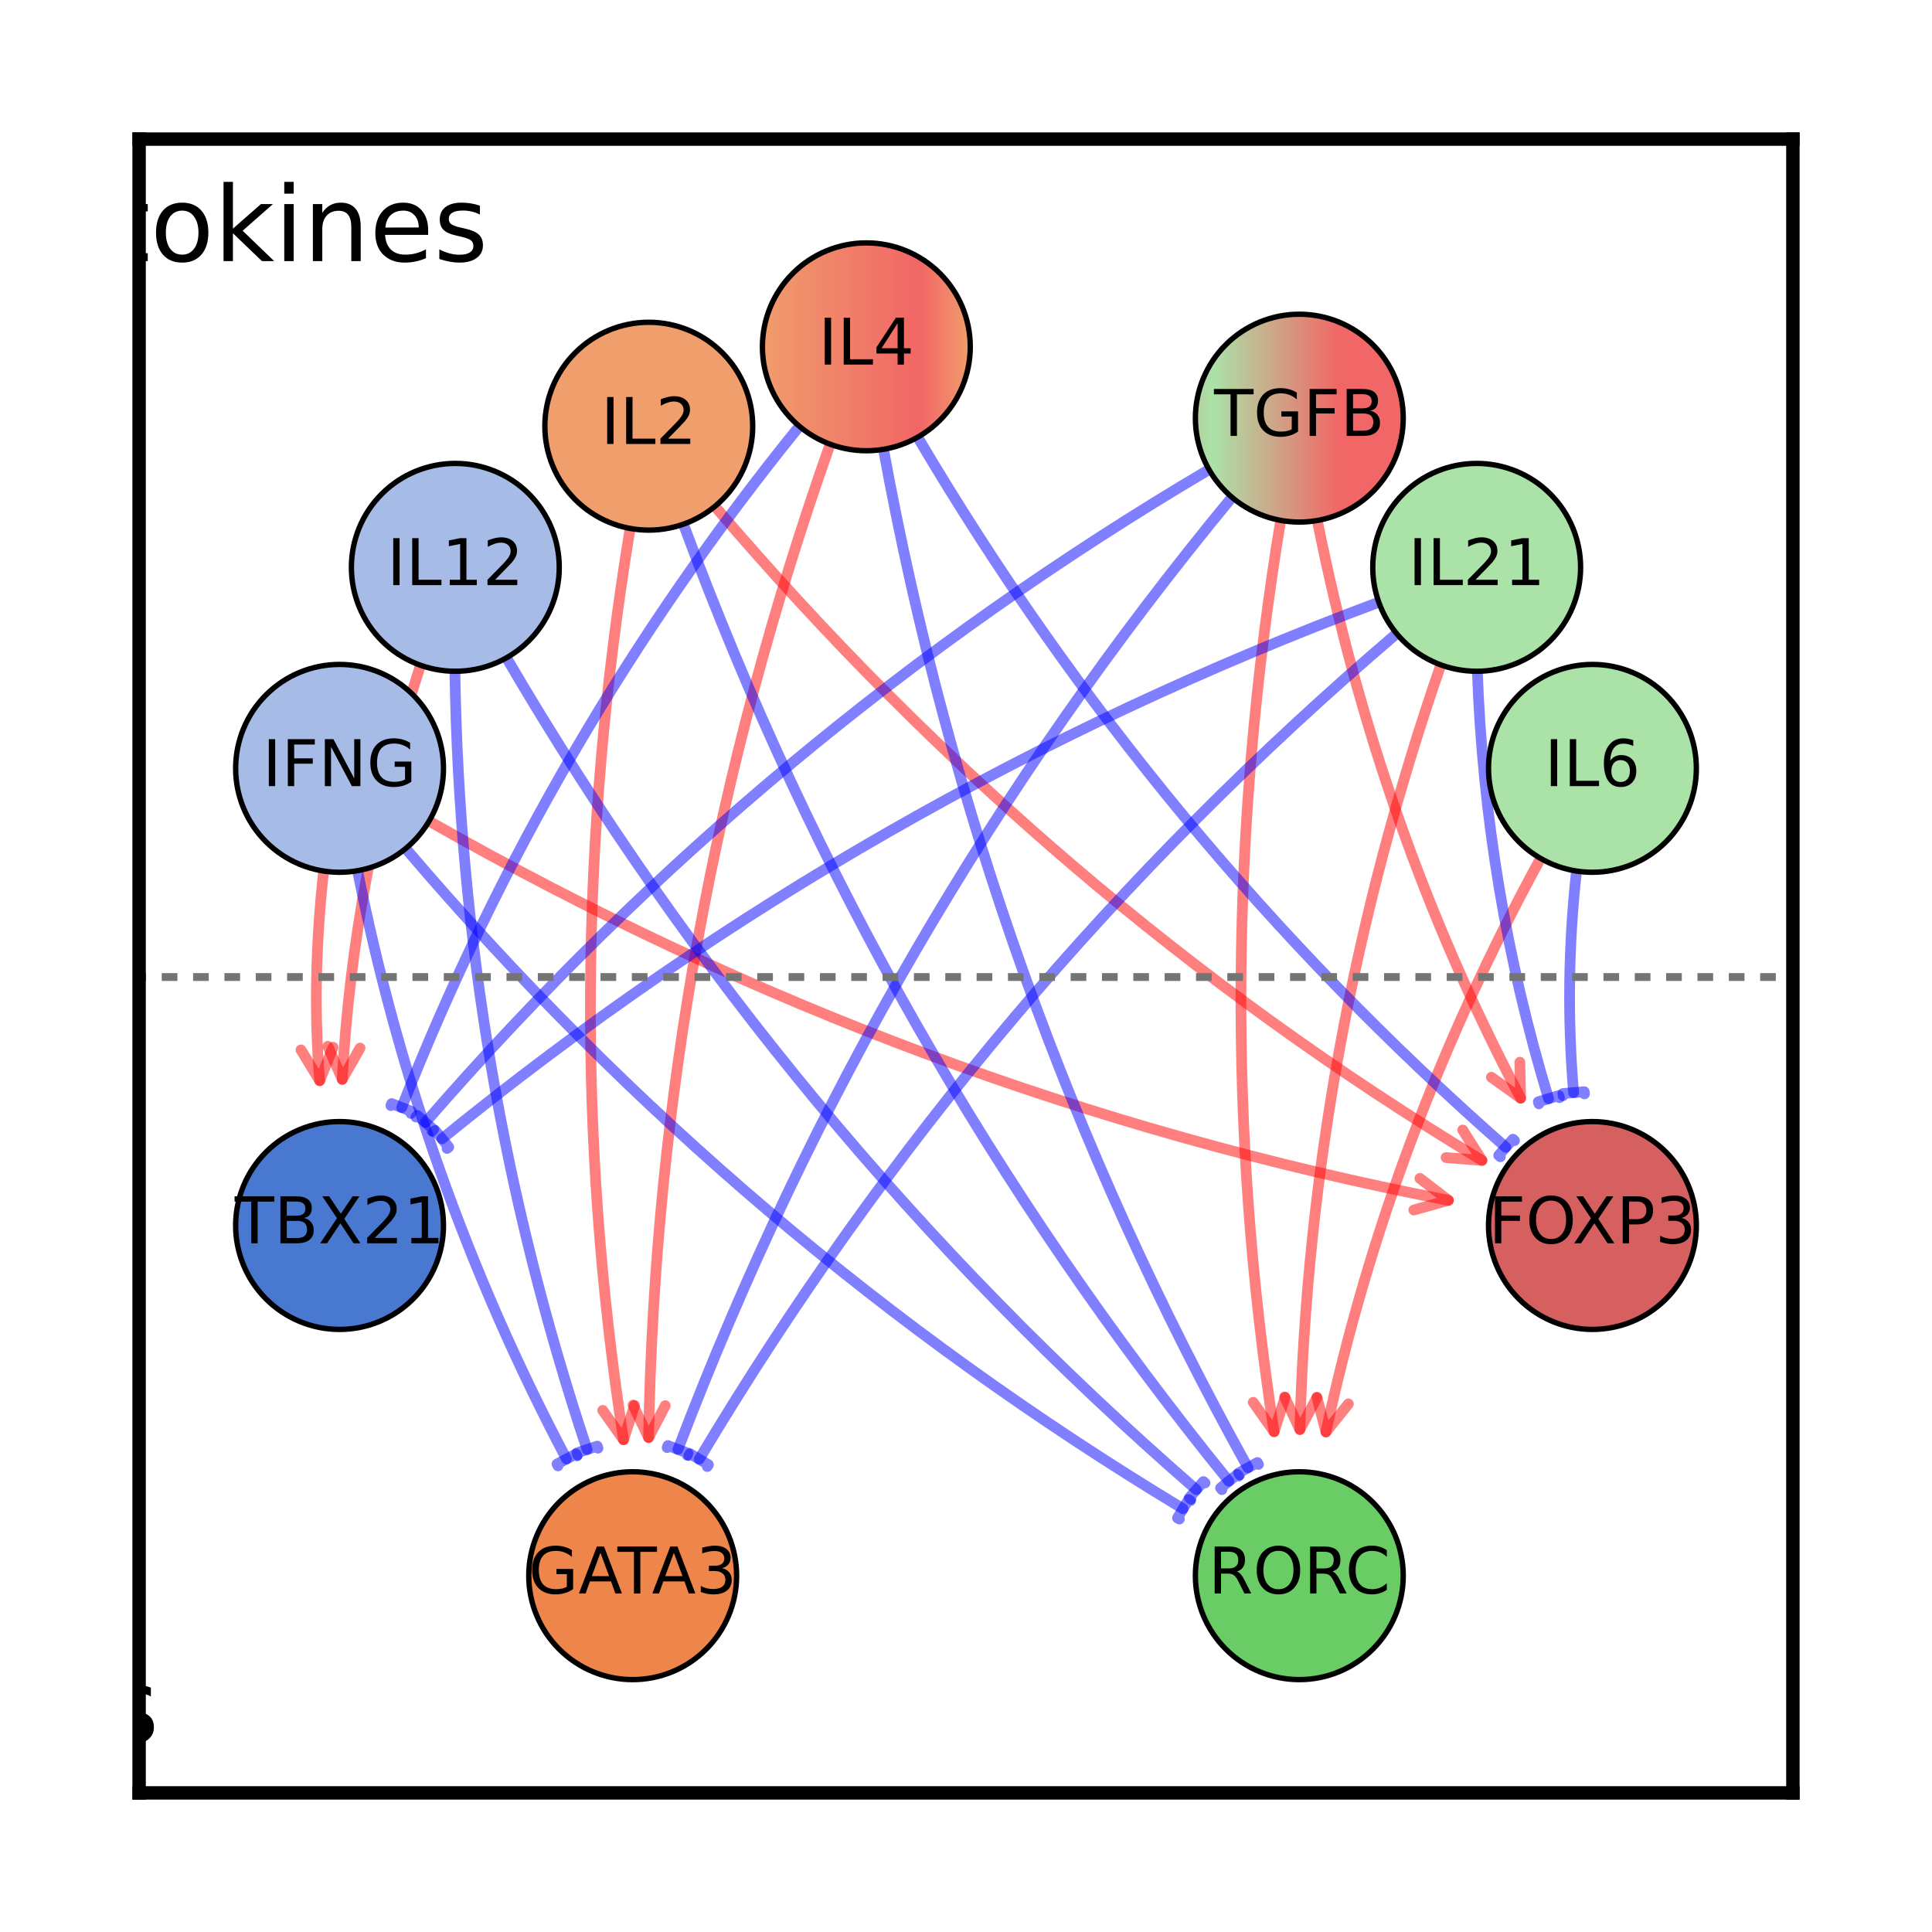
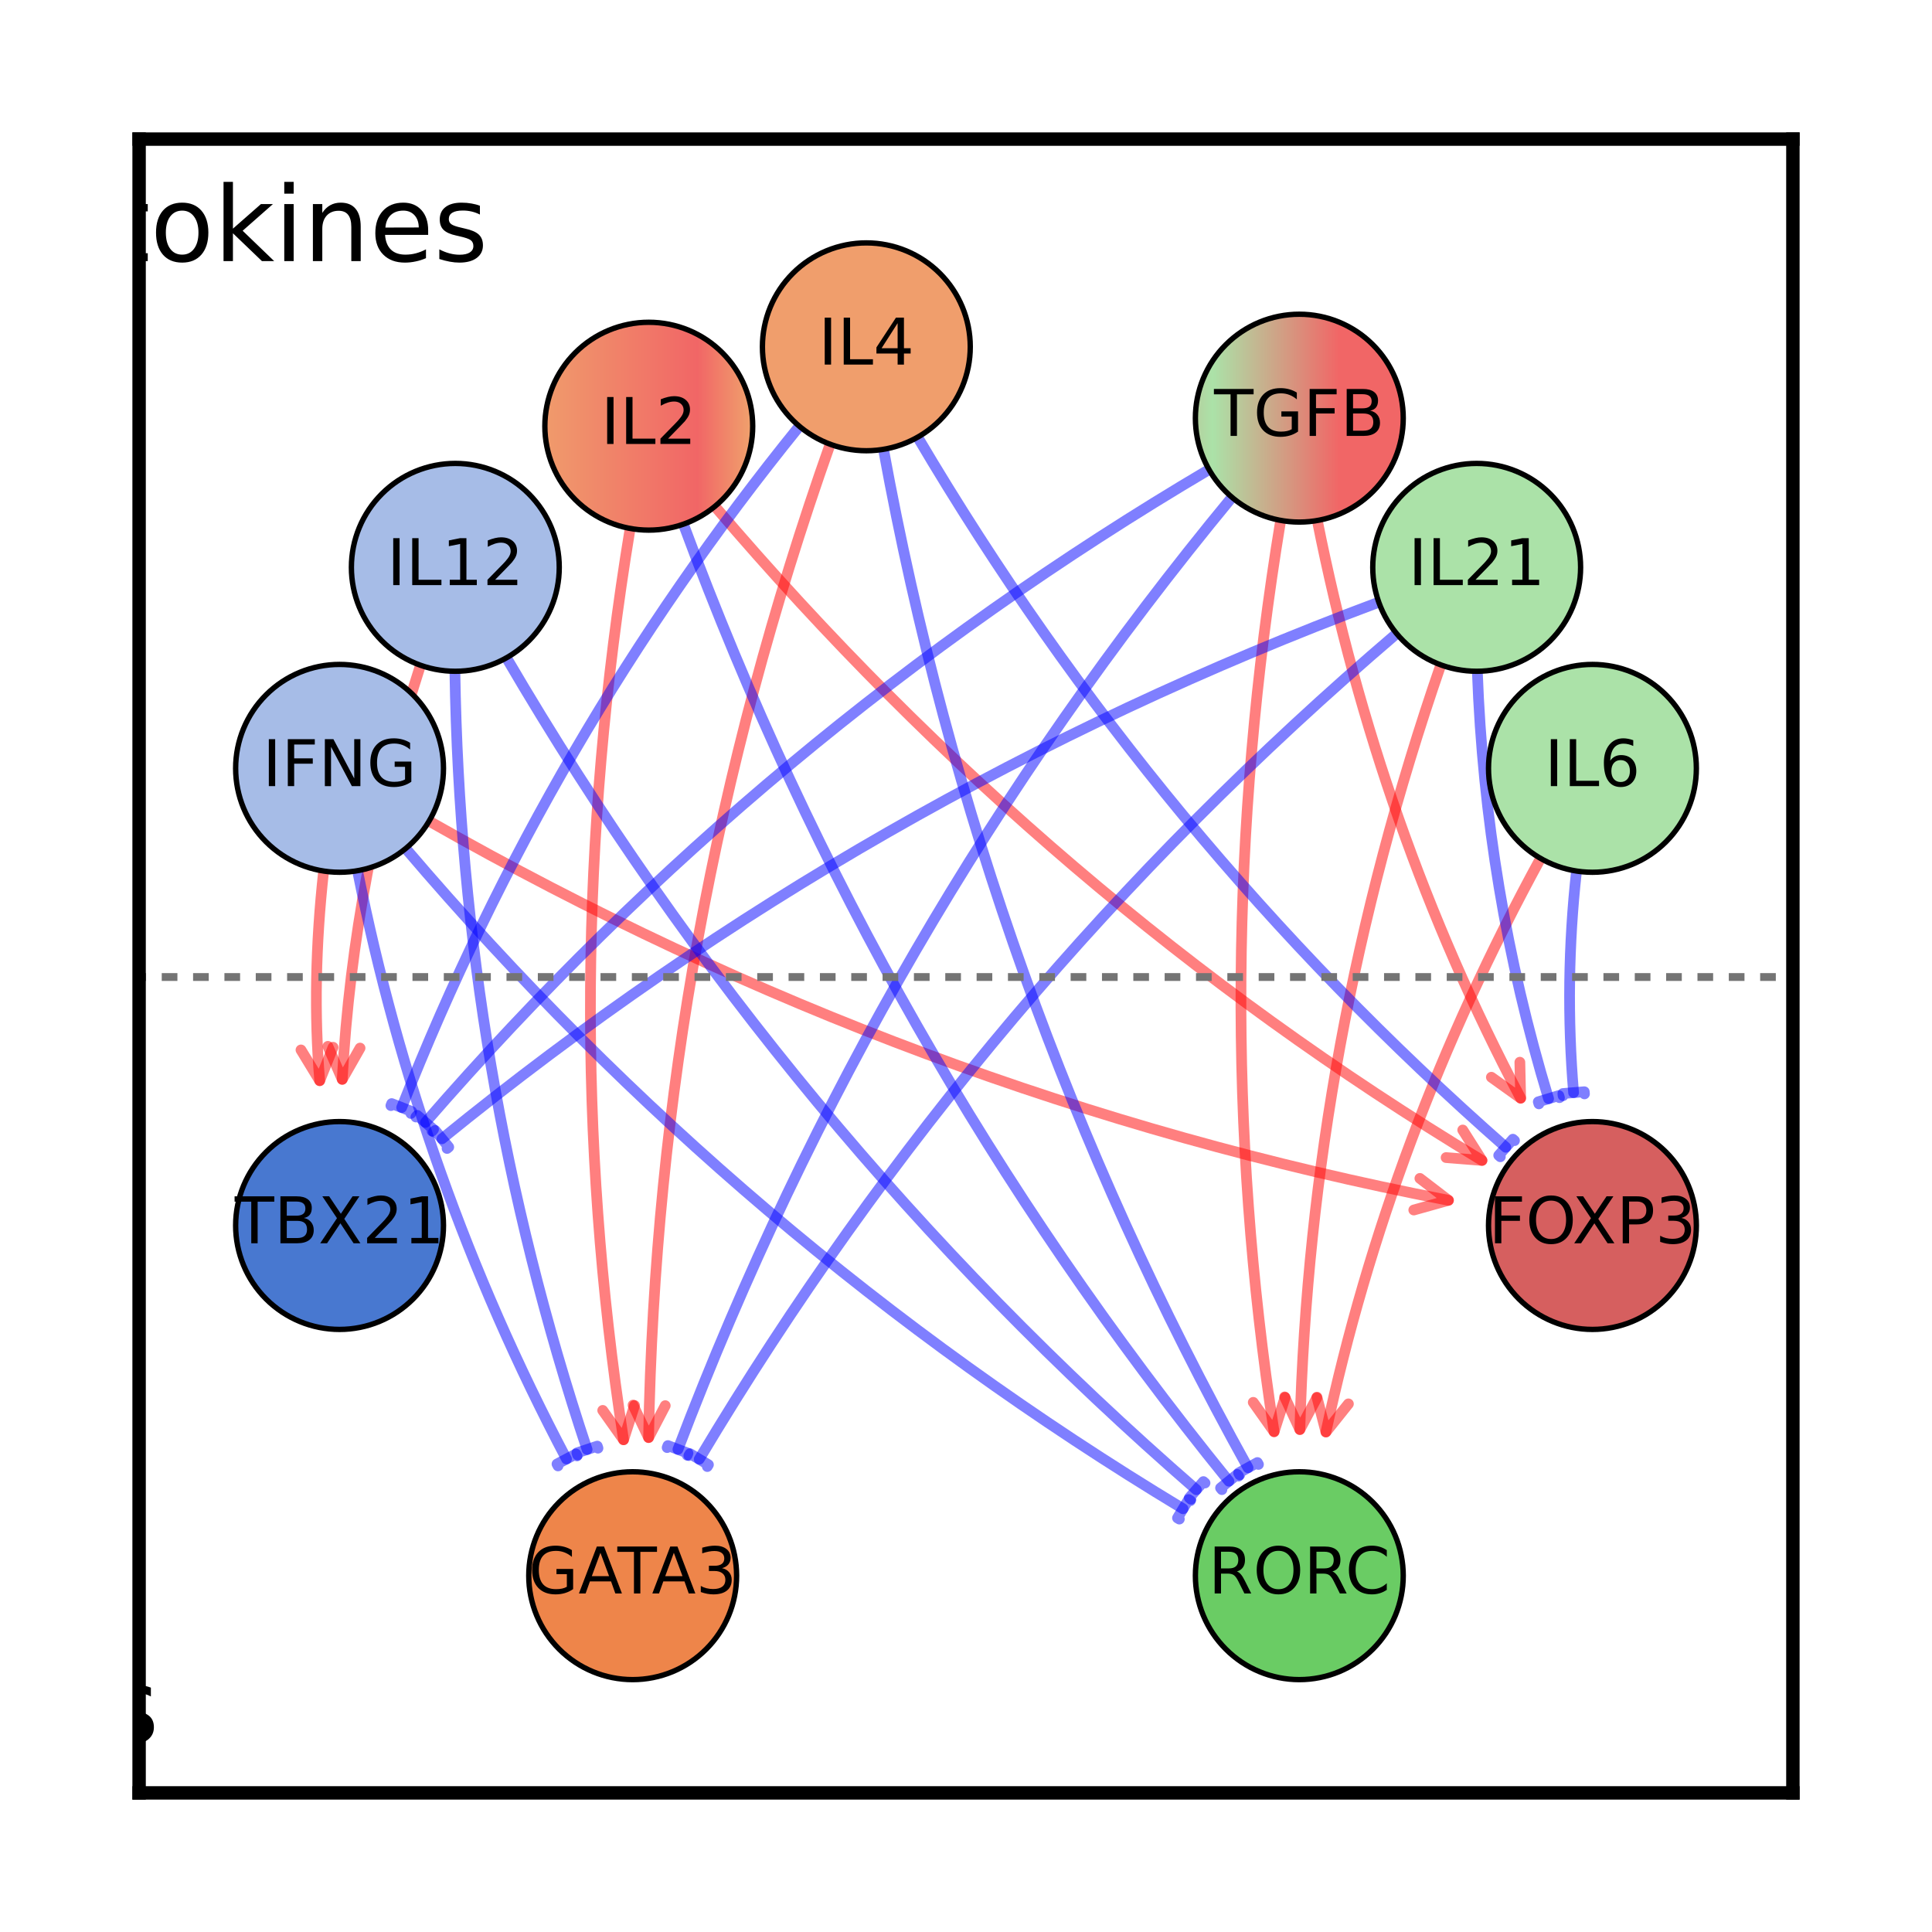
<svg xmlns="http://www.w3.org/2000/svg" xmlns:xlink="http://www.w3.org/1999/xlink" width="360pt" height="360pt" viewBox="0 0 360 360" version="1.1" id="svg127">
  <defs id="defs1">
    <linearGradient id="linearGradient3">
      <stop style="stop-color:#f09e6c;stop-opacity:1;" offset="0" id="stop3" />
      <stop style="stop-color:#f16666;stop-opacity:1;" offset="0.761" id="stop5" />
    </linearGradient>
    <linearGradient id="linearGradient1">
      <stop style="stop-color:#abe2a8;stop-opacity:1;" offset="0" id="stop1" />
      <stop style="stop-color:#f16666;stop-opacity:1;" offset="0.593" id="stop2" />
    </linearGradient>
    <style type="text/css" id="style1">*{stroke-linejoin: round; stroke-linecap: butt}</style>
    <linearGradient xlink:href="#linearGradient1" id="linearGradient2" x1="222.244" y1="77.916" x2="261.974" y2="77.916" gradientUnits="userSpaceOnUse" spreadMethod="reflect" />
-     <linearGradient xlink:href="#linearGradient3" id="linearGradient4" x1="138.565" y1="63.124" x2="178.295" y2="63.124" gradientUnits="userSpaceOnUse" spreadMethod="repeat" />
+     <linearGradient xlink:href="#linearGradient3" id="linearGradient7" x1="98.026" y1="77.916" x2="137.756" y2="77.916" gradientUnits="userSpaceOnUse" spreadMethod="repeat" />
  </defs>
  <g id="figure_1">
    <g id="patch_1">
      <path d="M 0 360  L 360 360  L 360 0  L 0 0  z " style="fill: #ffffff" id="path1" />
    </g>
    <g id="axes_1">
      <g id="patch_2">
        <path d="M 25.92 334.08  L 334.08 334.08  L 334.08 25.92  L 25.92 25.92  z " style="fill: #ffffff" id="path2" />
      </g>
      <g id="patch_3">
        <path d="M 287.06 159.952  Q 258.883 211.599 247.068 266.831  " clip-path="url(#p244123db42)" style="fill: none; stroke: #ff0000; stroke-opacity: 0.5; stroke-width: 2; stroke-linecap: round" id="path3" />
        <path d="M 251.257 261.591  L 247.068 266.831  L 245.39 260.336  " clip-path="url(#p244123db42)" style="fill: none; stroke: #ff0000; stroke-opacity: 0.5; stroke-width: 2; stroke-linecap: round" id="path4" />
      </g>
      <g id="patch_4">
        <path d="M 268.476 123.892  Q 244.144 194.286 242.211 266.375  " clip-path="url(#p244123db42)" style="fill: none; stroke: #ff0000; stroke-opacity: 0.5; stroke-width: 2; stroke-linecap: round" id="path5" />
        <path d="M 245.37 260.457  L 242.211 266.375  L 239.373 260.296  " clip-path="url(#p244123db42)" style="fill: none; stroke: #ff0000; stroke-opacity: 0.5; stroke-width: 2; stroke-linecap: round" id="path6" />
      </g>
      <g id="patch_5">
        <path d="M 238.635 96.969  Q 224.472 182.979 237.406 266.779  " clip-path="url(#p244123db42)" style="fill: none; stroke: #ff0000; stroke-opacity: 0.5; stroke-width: 2; stroke-linecap: round" id="path7" />
        <path d="M 239.456 260.392  L 237.406 266.779  L 233.526 261.307  " clip-path="url(#p244123db42)" style="fill: none; stroke: #ff0000; stroke-opacity: 0.5; stroke-width: 2; stroke-linecap: round" id="path8" />
      </g>
      <g id="patch_6">
        <path d="M 245.46 96.991  Q 256.981 154.685 283.352 204.632  " clip-path="url(#p244123db42)" style="fill: none; stroke: #ff0000; stroke-opacity: 0.5; stroke-width: 2; stroke-linecap: round" id="path9" />
        <path d="M 283.204 197.926  L 283.352 204.632  L 277.898 200.727  " clip-path="url(#p244123db42)" style="fill: none; stroke: #ff0000; stroke-opacity: 0.5; stroke-width: 2; stroke-linecap: round" id="path10" />
      </g>
      <g id="patch_7" transform="translate(3,1.5)">
        <path d="M 151.685,81.274 Q 119.499,172.257 117.855,266.369" clip-path="url(#p244123db42)" style="fill:none;stroke:#ff0000;stroke-width:2;stroke-linecap:round;stroke-opacity:0.5" id="path11" />
        <path d="m 120.959,260.423 -3.104,5.947 -2.895,-6.051" clip-path="url(#p244123db42)" style="fill:none;stroke:#ff0000;stroke-width:2;stroke-linecap:round;stroke-opacity:0.5" id="path12" />
      </g>
      <g id="patch_8" transform="translate(3,1.5)">
        <path d="m 114.417,96.969 q -14.163,86.01 -1.229,169.81" clip-path="url(#p244123db42)" style="fill:none;stroke:#ff0000;stroke-width:2;stroke-linecap:round;stroke-opacity:0.5" id="path13" />
        <path d="m 115.238,260.392 -2.05,6.387 -3.88,-5.472" clip-path="url(#p244123db42)" style="fill:none;stroke:#ff0000;stroke-width:2;stroke-linecap:round;stroke-opacity:0.5" id="path14" />
      </g>
      <g id="patch_9" transform="translate(3,1.5)">
        <path d="M 130.213,92.854 Q 192.689,166.195 273.147,214.728" clip-path="url(#p244123db42)" style="fill:none;stroke:#ff0000;stroke-width:2;stroke-linecap:round;stroke-opacity:0.5" id="path15" />
        <path d="m 269.559,209.06 3.588,5.668 -6.687,-0.53" clip-path="url(#p244123db42)" style="fill:none;stroke:#ff0000;stroke-width:2;stroke-linecap:round;stroke-opacity:0.5" id="path16" />
      </g>
      <g id="patch_10">
        <path d="M 78.351 123.962  Q 65.845 162.752 63.771 201.122  " clip-path="url(#p244123db42)" style="fill: none; stroke: #ff0000; stroke-opacity: 0.5; stroke-width: 2; stroke-linecap: round" id="path17" />
        <path d="M 67.091 195.293  L 63.771 201.122  L 61.099 194.969  " clip-path="url(#p244123db42)" style="fill: none; stroke: #ff0000; stroke-opacity: 0.5; stroke-width: 2; stroke-linecap: round" id="path18" />
      </g>
      <g id="patch_11">
        <path d="M 60.305 162.306  Q 58.031 182.952 59.574 201.37  " clip-path="url(#p244123db42)" style="fill: none; stroke: #ff0000; stroke-opacity: 0.5; stroke-width: 2; stroke-linecap: round" id="path19" />
        <path d="M 62.063 195.14  L 59.574 201.37  L 56.084 195.641  " clip-path="url(#p244123db42)" style="fill: none; stroke: #ff0000; stroke-opacity: 0.5; stroke-width: 2; stroke-linecap: round" id="path20" />
      </g>
      <g id="patch_12">
        <path d="M 79.953 153  Q 170.234 204.408 269.898 223.661  " clip-path="url(#p244123db42)" style="fill: none; stroke: #ff0000; stroke-opacity: 0.5; stroke-width: 2; stroke-linecap: round" id="path21" />
        <path d="M 264.576 219.577  L 269.898 223.661  L 263.438 225.468  " clip-path="url(#p244123db42)" style="fill: none; stroke: #ff0000; stroke-opacity: 0.5; stroke-width: 2; stroke-linecap: round" id="path22" />
      </g>
      <g id="patch_13">
        <path d="M 293.76 162.306  Q 291.486 182.952 293.215 203.598  " clip-path="url(#p244123db42)" style="fill: none; stroke: #0000ff; stroke-opacity: 0.5; stroke-width: 2; stroke-linecap: round" id="path23" />
        <path d="M 291.255 204.163  L 291.222 203.765  L 295.208 203.431  L 295.241 203.83  " clip-path="url(#p244123db42)" style="fill: none; stroke: #0000ff; stroke-opacity: 0.5; stroke-width: 2; stroke-linecap: round" id="path24" />
      </g>
      <g id="patch_14">
        <path d="M 256.919 112.214  Q 161.355 147.898 82.353 212.195  " clip-path="url(#p244123db42)" style="fill: none; stroke: #0000ff; stroke-opacity: 0.5; stroke-width: 2; stroke-linecap: round" id="path25" />
        <path d="M 80.78 210.897  L 81.091 210.644  L 83.615 213.746  L 83.305 213.999  " clip-path="url(#p244123db42)" style="fill: none; stroke: #0000ff; stroke-opacity: 0.5; stroke-width: 2; stroke-linecap: round" id="path26" />
      </g>
      <g id="patch_15">
        <path d="M 260.242 118.063  Q 182.573 184.359 130.288 271.901  " clip-path="url(#p244123db42)" style="fill: none; stroke: #0000ff; stroke-opacity: 0.5; stroke-width: 2; stroke-linecap: round" id="path27" />
        <path d="M 128.365 271.218  L 128.57 270.875  L 132.005 272.926  L 131.799 273.269  " clip-path="url(#p244123db42)" style="fill: none; stroke: #0000ff; stroke-opacity: 0.5; stroke-width: 2; stroke-linecap: round" id="path28" />
      </g>
      <g id="patch_16">
        <path d="M 275.28 125.083  Q 276.76 165.811 288.552 204.726  " clip-path="url(#p244123db42)" style="fill: none; stroke: #0000ff; stroke-opacity: 0.5; stroke-width: 2; stroke-linecap: round" id="path29" />
        <path d="M 286.754 205.689  L 286.638 205.306  L 290.466 204.146  L 290.582 204.529  " clip-path="url(#p244123db42)" style="fill: none; stroke: #0000ff; stroke-opacity: 0.5; stroke-width: 2; stroke-linecap: round" id="path30" />
      </g>
      <g id="patch_17">
        <path d="M 225.282 87.499  Q 142.327 136.495 79.269 209.144  " clip-path="url(#p244123db42)" style="fill: none; stroke: #0000ff; stroke-opacity: 0.5; stroke-width: 2; stroke-linecap: round" id="path31" />
        <path d="M 77.496 208.135  L 77.759 207.833  L 80.779 210.455  L 80.517 210.757  " clip-path="url(#p244123db42)" style="fill: none; stroke: #0000ff; stroke-opacity: 0.5; stroke-width: 2; stroke-linecap: round" id="path32" />
      </g>
      <g id="patch_18">
        <path d="M 229.56 92.66  Q 163.275 172.919 126.327 270.073  " clip-path="url(#p244123db42)" style="fill: none; stroke: #0000ff; stroke-opacity: 0.5; stroke-width: 2; stroke-linecap: round" id="path33" />
        <path d="M 124.316 269.736  L 124.458 269.362  L 128.197 270.784  L 128.054 271.158  " clip-path="url(#p244123db42)" style="fill: none; stroke: #0000ff; stroke-opacity: 0.5; stroke-width: 2; stroke-linecap: round" id="path34" />
      </g>
      <g id="patch_19" transform="translate(3,1.5)">
        <path d="M 145.945,77.928 Q 99.077,135.745 71.847,204.871" clip-path="url(#p244123db42)" style="fill:none;stroke:#0000ff;stroke-width:2;stroke-linecap:round;stroke-opacity:0.5" id="path35" />
        <path d="m 69.839,204.511 0.147,-0.372 3.722,1.466 -0.147,0.372" clip-path="url(#p244123db42)" style="fill:none;stroke:#0000ff;stroke-width:2;stroke-linecap:round;stroke-opacity:0.5" id="path36" />
      </g>
      <g id="patch_20" transform="translate(3,1.5)">
        <path d="M 161.626,82.22 Q 180.015,182.761 229.552,271.994" clip-path="url(#p244123db42)" style="fill:none;stroke:#0000ff;stroke-width:2;stroke-linecap:round;stroke-opacity:0.5" id="path37" />
        <path d="m 227.998,273.314 -0.194,-0.35 3.497,-1.941 0.194,0.35" clip-path="url(#p244123db42)" style="fill:none;stroke:#0000ff;stroke-width:2;stroke-linecap:round;stroke-opacity:0.5" id="path38" />
      </g>
      <g id="patch_21" transform="translate(3,1.5)">
        <path d="M 167.995,79.964 Q 212.285,154.913 277.584,212.277" clip-path="url(#p244123db42)" style="fill:none;stroke:#0000ff;stroke-width:2;stroke-linecap:round;stroke-opacity:0.5" id="path39" />
        <path d="m 276.565,214.044 -0.301,-0.264 2.64,-3.005 0.301,0.264" clip-path="url(#p244123db42)" style="fill:none;stroke:#0000ff;stroke-width:2;stroke-linecap:round;stroke-opacity:0.5" id="path40" />
      </g>
      <g id="patch_22" transform="translate(3,1.5)">
        <path d="M 124.345,96.17 Q 160.498,193.782 225.987,274.499" clip-path="url(#p244123db42)" style="fill:none;stroke:#0000ff;stroke-width:2;stroke-linecap:round;stroke-opacity:0.5" id="path41" />
        <path d="m 224.686,276.07 -0.252,-0.311 3.106,-2.52 0.252,0.311" clip-path="url(#p244123db42)" style="fill:none;stroke:#0000ff;stroke-width:2;stroke-linecap:round;stroke-opacity:0.5" id="path42" />
      </g>
      <g id="patch_23">
        <path d="M 84.765 125.081  Q 85.913 199.553 109.4 270.096  " clip-path="url(#p244123db42)" style="fill: none; stroke: #0000ff; stroke-opacity: 0.5; stroke-width: 2; stroke-linecap: round" id="path43" />
        <path d="M 107.629 271.107  L 107.502 270.728  L 111.297 269.464  L 111.424 269.844  " clip-path="url(#p244123db42)" style="fill: none; stroke: #0000ff; stroke-opacity: 0.5; stroke-width: 2; stroke-linecap: round" id="path44" />
      </g>
      <g id="patch_24">
        <path d="M 94.371 122.572  Q 145.956 210.7 222.924 277.583  " clip-path="url(#p244123db42)" style="fill: none; stroke: #0000ff; stroke-opacity: 0.5; stroke-width: 2; stroke-linecap: round" id="path45" />
        <path d="M 221.914 279.355  L 221.612 279.092  L 224.236 276.073  L 224.537 276.336  " clip-path="url(#p244123db42)" style="fill: none; stroke: #0000ff; stroke-opacity: 0.5; stroke-width: 2; stroke-linecap: round" id="path46" />
      </g>
      <g id="patch_25">
        <path d="M 66.623 162.245  Q 78.144 219.94 105.56 271.864  " clip-path="url(#p244123db42)" style="fill: none; stroke: #0000ff; stroke-opacity: 0.5; stroke-width: 2; stroke-linecap: round" id="path47" />
        <path d="M 103.978 273.151  L 103.791 272.798  L 107.328 270.93  L 107.515 271.284  " clip-path="url(#p244123db42)" style="fill: none; stroke: #0000ff; stroke-opacity: 0.5; stroke-width: 2; stroke-linecap: round" id="path48" />
      </g>
      <g id="patch_26">
        <path d="M 75.595 158.108  Q 138.071 231.449 220.444 281.137  " clip-path="url(#p244123db42)" style="fill: none; stroke: #0000ff; stroke-opacity: 0.5; stroke-width: 2; stroke-linecap: round" id="path49" />
        <path d="M 219.753 283.056  L 219.411 282.85  L 221.477 279.425  L 221.819 279.631  " clip-path="url(#p244123db42)" style="fill: none; stroke: #0000ff; stroke-opacity: 0.5; stroke-width: 2; stroke-linecap: round" id="path50" />
      </g>
      <g id="matplotlib.axis_1">
        <g id="xtick_1" />
        <g id="xtick_2" />
        <g id="xtick_3" />
      </g>
      <g id="matplotlib.axis_2">
        <g id="ytick_1" />
        <g id="ytick_2" />
        <g id="ytick_3" />
        <g id="ytick_4" />
        <g id="ytick_5" />
      </g>
      <g id="PathCollection_1">
        <defs id="defs50">
          <path id="C0_0_cbdcdabd6c" d="M 0 19.365  C 5.136 19.365 10.062 17.325 13.693 13.693  C 17.325 10.062 19.365 5.136 19.365 -0  C 19.365 -5.136 17.325 -10.062 13.693 -13.693  C 10.062 -17.325 5.136 -19.365 0 -19.365  C -5.136 -19.365 -10.062 -17.325 -13.693 -13.693  C -17.325 -10.062 -19.365 -5.136 -19.365 0  C -19.365 5.136 -17.325 10.062 -13.693 13.693  C -10.062 17.325 -5.136 19.365 0 19.365  z " />
        </defs>
        <g clip-path="url(#p244123db42)" id="g51">
          <use xlink:href="#C0_0_cbdcdabd6c" x="63.273" y="228.354" style="fill:#4878d0;stroke:#000000;fill-opacity:1" id="use51" />
        </g>
        <g clip-path="url(#p244123db42)" id="g53">
          <use xlink:href="#C0_0_cbdcdabd6c" x="117.891" y="293.608" style="fill:#ee854a;stroke:#000000;fill-opacity:1" id="use53" />
        </g>
        <g clip-path="url(#p244123db42)" id="g54" />
        <g clip-path="url(#p244123db42)" id="g55" />
        <g clip-path="url(#p244123db42)" id="g56">
          <use xlink:href="#C0_0_cbdcdabd6c" x="242.109" y="293.608" style="fill:#6acc64;stroke:#000000;fill-opacity:1" id="use56" />
        </g>
        <g clip-path="url(#p244123db42)" id="g58">
          <use xlink:href="#C0_0_cbdcdabd6c" x="296.727" y="228.354" style="fill:#d65f5f;stroke:#000000;fill-opacity:1" id="use58" />
        </g>
        <g clip-path="url(#p244123db42)" id="g60">
          <use xlink:href="#C0_0_cbdcdabd6c" x="296.727" y="143.17" style="fill:#abe2a8;stroke:#000000;fill-opacity:1" id="use60" />
        </g>
        <g clip-path="url(#p244123db42)" id="g61">
          <use xlink:href="#C0_0_cbdcdabd6c" x="275.157" y="105.716" style="fill:#abe2a8;stroke:#000000;fill-opacity:1" id="use61" />
        </g>
        <g clip-path="url(#p244123db42)" id="g62">
          <use xlink:href="#C0_0_cbdcdabd6c" x="242.109" y="77.916" style="fill:url(#linearGradient2);stroke:#000000;fill-opacity:1" id="use62" />
        </g>
        <g clip-path="url(#p244123db42)" id="g64" transform="translate(3,1.5)">
-           <use xlink:href="#C0_0_cbdcdabd6c" x="158.43" y="63.124" style="fill:url(#linearGradient4);stroke:#000000;fill-opacity:1" id="use64" />
+           <use xlink:href="#C0_0_cbdcdabd6c" x="158.43" y="63.124" style="fill:#f09e6c;stroke:#000000;fill-opacity:1" id="use64" />
        </g>
        <g clip-path="url(#p244123db42)" id="g65" transform="translate(3,1.5)">
-           <use xlink:href="#C0_0_cbdcdabd6c" x="117.891" y="77.916" style="fill:#f09e6c;stroke:#000000;fill-opacity:1" id="use65" />
+           <use xlink:href="#C0_0_cbdcdabd6c" x="117.891" y="77.916" style="fill:url(#linearGradient7);stroke:#000000;fill-opacity:1" id="use65" />
        </g>
        <g clip-path="url(#p244123db42)" id="g66">
          <use xlink:href="#C0_0_cbdcdabd6c" x="84.843" y="105.716" style="fill:#a6bce7;stroke:#000000;fill-opacity:1" id="use66" />
        </g>
        <g clip-path="url(#p244123db42)" id="g67">
          <use xlink:href="#C0_0_cbdcdabd6c" x="63.273" y="143.17" style="fill:#a6bce7;stroke:#000000;fill-opacity:1" id="use67" />
          <text xml:space="preserve" style="font-weight:bold;font-size:19.435px;line-height:1.5;font-family:'DejaVu Sans';-inkscape-font-specification:'DejaVu Sans Bold';text-align:center;letter-spacing:0px;writing-mode:lr-tb;direction:ltr;text-anchor:middle;display:inline;fill:none;fill-rule:evenodd;stroke:#747474;stroke-width:1.46;stroke-linecap:square;stroke-linejoin:round;stroke-dasharray:none;stroke-dashoffset:0.185;stroke-opacity:1;paint-order:stroke fill markers" x="50.252" y="324.784" id="text220-3">
            <tspan id="tspan220-6" style="font-style:normal;font-variant:normal;font-weight:normal;font-stretch:normal;font-family:'DejaVu Sans';-inkscape-font-specification:'DejaVu Sans';fill:#000000;fill-opacity:1;stroke:none;stroke-width:1.46;stroke-dasharray:none" x="50.252" y="324.784">TFs</tspan>
          </text>
          <text xml:space="preserve" style="font-weight:bold;font-size:19.435px;line-height:1.5;font-family:'DejaVu Sans';-inkscape-font-specification:'DejaVu Sans Bold';text-align:center;letter-spacing:0px;writing-mode:lr-tb;direction:ltr;text-anchor:middle;display:inline;fill:none;fill-rule:evenodd;stroke:#747474;stroke-width:1.46;stroke-linecap:square;stroke-linejoin:round;stroke-dasharray:none;stroke-dashoffset:0.185;stroke-opacity:1;paint-order:stroke fill markers" x="80.333" y="48.655" id="text220">
            <tspan id="tspan220" style="font-style:normal;font-variant:normal;font-weight:normal;font-stretch:normal;font-family:'DejaVu Sans';-inkscape-font-specification:'DejaVu Sans';fill:#000000;fill-opacity:1;stroke:none;stroke-width:1.46;stroke-dasharray:none" x="80.333" y="48.655">Cytokines</tspan>
          </text>
          <path style="display:inline;fill:none;fill-rule:evenodd;stroke:#747474;stroke-width:1.46;stroke-linecap:square;stroke-linejoin:round;stroke-dasharray:1.46, 4.38;stroke-dashoffset:1.022;stroke-opacity:1;paint-order:stroke fill markers" d="M 26.05,182.057 H 332.58" id="path220" />
        </g>
      </g>
      <g id="patch_27">
        <path d="M 25.92 334.08  L 25.92 25.92  " style="fill: none; stroke: #000000; stroke-width: 2.5; stroke-linejoin: miter; stroke-linecap: square" id="path67" />
      </g>
      <g id="patch_28">
        <path d="M 334.08 334.08  L 334.08 25.92  " style="fill: none; stroke: #000000; stroke-width: 2.5; stroke-linejoin: miter; stroke-linecap: square" id="path68" />
      </g>
      <g id="patch_29">
        <path d="M 25.92 334.08  L 334.08 334.08  " style="fill: none; stroke: #000000; stroke-width: 2.5; stroke-linejoin: miter; stroke-linecap: square" id="path69" />
      </g>
      <g id="patch_30">
        <path d="M 25.92 25.92  L 334.08 25.92  " style="fill: none; stroke: #000000; stroke-width: 2.5; stroke-linejoin: miter; stroke-linecap: square" id="path70" />
      </g>
      <g id="text_2">
        <g clip-path="url(#p244123db42)" id="g76">
          <g transform="translate(43.74648 231.665) scale(0.12 -0.12)" id="g75">
            <defs id="defs71">
              <path id="DejaVuSans-54" d="M -19 4666  L 3928 4666  L 3928 4134  L 2272 4134  L 2272 0  L 1638 0  L 1638 4134  L -19 4134  L -19 4666  z " transform="scale(0.015625)" />
              <path id="DejaVuSans-42" d="M 1259 2228  L 1259 519  L 2272 519  Q 2781 519 3026 730  Q 3272 941 3272 1375  Q 3272 1813 3026 2020  Q 2781 2228 2272 2228  L 1259 2228  z M 1259 4147  L 1259 2741  L 2194 2741  Q 2656 2741 2882 2914  Q 3109 3088 3109 3444  Q 3109 3797 2882 3972  Q 2656 4147 2194 4147  L 1259 4147  z M 628 4666  L 2241 4666  Q 2963 4666 3353 4366  Q 3744 4066 3744 3513  Q 3744 3084 3544 2831  Q 3344 2578 2956 2516  Q 3422 2416 3680 2098  Q 3938 1781 3938 1306  Q 3938 681 3513 340  Q 3088 0 2303 0  L 628 0  L 628 4666  z " transform="scale(0.015625)" />
              <path id="DejaVuSans-58" d="M 403 4666  L 1081 4666  L 2241 2931  L 3406 4666  L 4084 4666  L 2584 2425  L 4184 0  L 3506 0  L 2194 1984  L 872 0  L 191 0  L 1856 2491  L 403 4666  z " transform="scale(0.015625)" />
              <path id="DejaVuSans-32" d="M 1228 531  L 3431 531  L 3431 0  L 469 0  L 469 531  Q 828 903 1448 1529  Q 2069 2156 2228 2338  Q 2531 2678 2651 2914  Q 2772 3150 2772 3378  Q 2772 3750 2511 3984  Q 2250 4219 1831 4219  Q 1534 4219 1204 4116  Q 875 4013 500 3803  L 500 4441  Q 881 4594 1212 4672  Q 1544 4750 1819 4750  Q 2544 4750 2975 4387  Q 3406 4025 3406 3419  Q 3406 3131 3298 2873  Q 3191 2616 2906 2266  Q 2828 2175 2409 1742  Q 1991 1309 1228 531  z " transform="scale(0.015625)" />
              <path id="DejaVuSans-31" d="M 794 531  L 1825 531  L 1825 4091  L 703 3866  L 703 4441  L 1819 4666  L 2450 4666  L 2450 531  L 3481 531  L 3481 0  L 794 0  L 794 531  z " transform="scale(0.015625)" />
            </defs>
            <use xlink:href="#DejaVuSans-54" id="use71" />
            <use xlink:href="#DejaVuSans-42" transform="translate(61.08398 0)" id="use72" />
            <use xlink:href="#DejaVuSans-58" transform="translate(129.6875 0)" id="use73" />
            <use xlink:href="#DejaVuSans-32" transform="translate(198.1934 0)" id="use74" />
            <use xlink:href="#DejaVuSans-31" transform="translate(261.8164 0)" id="use75" />
          </g>
        </g>
      </g>
      <g id="text_3" />
      <g id="text_4">
        <g clip-path="url(#p244123db42)" id="g83">
          <g transform="translate(98.48073 296.9193) scale(0.12 -0.12)" id="g82">
            <defs id="defs78">
              <path id="DejaVuSans-47" d="M 3809 666  L 3809 1919  L 2778 1919  L 2778 2438  L 4434 2438  L 4434 434  Q 4069 175 3628 42  Q 3188 -91 2688 -91  Q 1594 -91 976 548  Q 359 1188 359 2328  Q 359 3472 976 4111  Q 1594 4750 2688 4750  Q 3144 4750 3555 4637  Q 3966 4525 4313 4306  L 4313 3634  Q 3963 3931 3569 4081  Q 3175 4231 2741 4231  Q 1884 4231 1454 3753  Q 1025 3275 1025 2328  Q 1025 1384 1454 906  Q 1884 428 2741 428  Q 3075 428 3337 486  Q 3600 544 3809 666  z " transform="scale(0.015625)" />
              <path id="DejaVuSans-41" d="M 2188 4044  L 1331 1722  L 3047 1722  L 2188 4044  z M 1831 4666  L 2547 4666  L 4325 0  L 3669 0  L 3244 1197  L 1141 1197  L 716 0  L 50 0  L 1831 4666  z " transform="scale(0.015625)" />
              <path id="DejaVuSans-33" d="M 2597 2516  Q 3050 2419 3304 2112  Q 3559 1806 3559 1356  Q 3559 666 3084 287  Q 2609 -91 1734 -91  Q 1441 -91 1130 -33  Q 819 25 488 141  L 488 750  Q 750 597 1062 519  Q 1375 441 1716 441  Q 2309 441 2620 675  Q 2931 909 2931 1356  Q 2931 1769 2642 2001  Q 2353 2234 1838 2234  L 1294 2234  L 1294 2753  L 1863 2753  Q 2328 2753 2575 2939  Q 2822 3125 2822 3475  Q 2822 3834 2567 4026  Q 2313 4219 1838 4219  Q 1578 4219 1281 4162  Q 984 4106 628 3988  L 628 4550  Q 988 4650 1302 4700  Q 1616 4750 1894 4750  Q 2613 4750 3031 4423  Q 3450 4097 3450 3541  Q 3450 3153 3228 2886  Q 3006 2619 2597 2516  z " transform="scale(0.015625)" />
            </defs>
            <use xlink:href="#DejaVuSans-47" id="use78" />
            <use xlink:href="#DejaVuSans-41" transform="translate(77.49023 0)" id="use79" />
            <use xlink:href="#DejaVuSans-54" transform="translate(138.1484 0)" id="use80" />
            <use xlink:href="#DejaVuSans-41" transform="translate(191.4824 0)" id="use81" />
            <use xlink:href="#DejaVuSans-33" transform="translate(259.8906 0)" id="use82" />
          </g>
        </g>
      </g>
      <g id="text_5" />
      <g id="text_6" />
      <g id="text_7">
        <g clip-path="url(#p244123db42)" id="g91">
          <g transform="translate(225.1583 296.9193) scale(0.12 -0.12)" id="g90">
            <defs id="defs87">
              <path id="DejaVuSans-52" d="M 2841 2188  Q 3044 2119 3236 1894  Q 3428 1669 3622 1275  L 4263 0  L 3584 0  L 2988 1197  Q 2756 1666 2539 1819  Q 2322 1972 1947 1972  L 1259 1972  L 1259 0  L 628 0  L 628 4666  L 2053 4666  Q 2853 4666 3247 4331  Q 3641 3997 3641 3322  Q 3641 2881 3436 2590  Q 3231 2300 2841 2188  z M 1259 4147  L 1259 2491  L 2053 2491  Q 2509 2491 2742 2702  Q 2975 2913 2975 3322  Q 2975 3731 2742 3939  Q 2509 4147 2053 4147  L 1259 4147  z " transform="scale(0.015625)" />
              <path id="DejaVuSans-4f" d="M 2522 4238  Q 1834 4238 1429 3725  Q 1025 3213 1025 2328  Q 1025 1447 1429 934  Q 1834 422 2522 422  Q 3209 422 3611 934  Q 4013 1447 4013 2328  Q 4013 3213 3611 3725  Q 3209 4238 2522 4238  z M 2522 4750  Q 3503 4750 4090 4092  Q 4678 3434 4678 2328  Q 4678 1225 4090 567  Q 3503 -91 2522 -91  Q 1538 -91 948 565  Q 359 1222 359 2328  Q 359 3434 948 4092  Q 1538 4750 2522 4750  z " transform="scale(0.015625)" />
              <path id="DejaVuSans-43" d="M 4122 4306  L 4122 3641  Q 3803 3938 3442 4084  Q 3081 4231 2675 4231  Q 1875 4231 1450 3742  Q 1025 3253 1025 2328  Q 1025 1406 1450 917  Q 1875 428 2675 428  Q 3081 428 3442 575  Q 3803 722 4122 1019  L 4122 359  Q 3791 134 3420 21  Q 3050 -91 2638 -91  Q 1578 -91 968 557  Q 359 1206 359 2328  Q 359 3453 968 4101  Q 1578 4750 2638 4750  Q 3056 4750 3426 4639  Q 3797 4528 4122 4306  z " transform="scale(0.015625)" />
            </defs>
            <use xlink:href="#DejaVuSans-52" id="use87" />
            <use xlink:href="#DejaVuSans-4f" transform="translate(69.48242 0)" id="use88" />
            <use xlink:href="#DejaVuSans-52" transform="translate(148.1934 0)" id="use89" />
            <use xlink:href="#DejaVuSans-43" transform="translate(212.6758 0)" id="use90" />
          </g>
        </g>
      </g>
      <g id="text_9">
        <g clip-path="url(#p244123db42)" id="g98">
          <g transform="translate(277.3904 231.6651) scale(0.12 -0.12)" id="g97">
            <defs id="defs93">
              <path id="DejaVuSans-46" d="M 628 4666  L 3309 4666  L 3309 4134  L 1259 4134  L 1259 2759  L 3109 2759  L 3109 2228  L 1259 2228  L 1259 0  L 628 0  L 628 4666  z " transform="scale(0.015625)" />
              <path id="DejaVuSans-50" d="M 1259 4147  L 1259 2394  L 2053 2394  Q 2494 2394 2734 2622  Q 2975 2850 2975 3272  Q 2975 3691 2734 3919  Q 2494 4147 2053 4147  L 1259 4147  z M 628 4666  L 2053 4666  Q 2838 4666 3239 4311  Q 3641 3956 3641 3272  Q 3641 2581 3239 2228  Q 2838 1875 2053 1875  L 1259 1875  L 1259 0  L 628 0  L 628 4666  z " transform="scale(0.015625)" />
            </defs>
            <use xlink:href="#DejaVuSans-46" id="use93" />
            <use xlink:href="#DejaVuSans-4f" transform="translate(57.51953 0)" id="use94" />
            <use xlink:href="#DejaVuSans-58" transform="translate(129.8555 0)" id="use95" />
            <use xlink:href="#DejaVuSans-50" transform="translate(198.3613 0)" id="use96" />
            <use xlink:href="#DejaVuSans-33" transform="translate(258.6641 0)" id="use97" />
          </g>
        </g>
      </g>
      <g id="text_10" />
      <g id="text_11">
        <g clip-path="url(#p244123db42)" id="g103">
          <g transform="translate(287.7966 146.4816) scale(0.12 -0.12)" id="g102">
            <defs id="defs100">
              <path id="DejaVuSans-49" d="M 628 4666  L 1259 4666  L 1259 0  L 628 0  L 628 4666  z " transform="scale(0.015625)" />
              <path id="DejaVuSans-4c" d="M 628 4666  L 1259 4666  L 1259 531  L 3531 531  L 3531 0  L 628 0  L 628 4666  z " transform="scale(0.015625)" />
            </defs>
            <use xlink:href="#DejaVuSans-49" id="use100" />
            <use xlink:href="#DejaVuSans-4c" transform="translate(29.49219 0)" id="use101" />
            <path id="use102" d="m 118.221,40.375 q -6.641,0 -10.531,-4.547 -3.875,-4.531 -3.875,-12.438 0,-7.859 3.875,-12.438 3.891,-4.562 10.531,-4.562 6.641,0 10.516,4.562 3.875,4.578 3.875,12.438 0,7.906 -3.875,12.438 -3.875,4.547 -10.516,4.547 z m 19.578,30.922 V 62.312 q -3.719,1.75 -7.5,2.672 -3.781,0.938 -7.5,0.938 -9.766,0 -14.922,-6.594 -5.141,-6.594 -5.875,-19.922 2.875,4.25 7.219,6.516 4.359,2.266 9.578,2.266 10.984,0 17.359,-6.672 6.375,-6.656 6.375,-18.125 0,-11.234 -6.641,-18.031 -6.641,-6.781 -17.672,-6.781 -12.656,0 -19.344,9.688 -6.688,9.703 -6.688,28.109 0,17.281 8.203,27.562 8.203,10.281 22.016,10.281 3.719,0 7.5,-0.734 3.781,-0.734 7.891,-2.188 z" style="stroke-width:0.016" />
          </g>
        </g>
      </g>
      <g id="text_12">
        <g clip-path="url(#p244123db42)" id="g107">
          <g transform="translate(262.4088 109.0271) scale(0.12 -0.12)" id="g106">
            <use xlink:href="#DejaVuSans-49" id="use103" />
            <use xlink:href="#DejaVuSans-4c" transform="translate(29.49219 0)" id="use104" />
            <use xlink:href="#DejaVuSans-32" transform="translate(85.20508 0)" id="use105" />
            <use xlink:href="#DejaVuSans-31" transform="translate(148.8281 0)" id="use106" />
          </g>
        </g>
      </g>
      <g id="text_13">
        <g clip-path="url(#p244123db42)" id="g111">
          <g transform="translate(226.228 81.22735) scale(0.12 -0.12)" id="g110">
            <use xlink:href="#DejaVuSans-54" id="use107" />
            <use xlink:href="#DejaVuSans-47" transform="translate(61.08398 0)" id="use108" />
            <use xlink:href="#DejaVuSans-46" transform="translate(138.5742 0)" id="use109" />
            <use xlink:href="#DejaVuSans-42" transform="translate(196.0938 0)" id="use110" />
          </g>
        </g>
      </g>
      <g id="text_15" transform="translate(3,1.5)">
        <g clip-path="url(#p244123db42)" id="g116">
          <g transform="matrix(0.12,0,0,-0.12,149.499,66.43544)" id="g115">
            <use xlink:href="#DejaVuSans-49" id="use113" />
            <use xlink:href="#DejaVuSans-4c" transform="translate(29.49219)" id="use114" />
            <path id="use115" d="M 123.002,64.312 98.096,25.391 h 24.906 z m -2.594,8.594 h 12.406 V 25.391 H 143.221 V 17.188 H 132.814 V 0 h -9.812 V 17.188 H 90.096 v 9.516 z" style="stroke-width:0.016" />
          </g>
        </g>
      </g>
      <g id="text_16" transform="translate(3,1.5)">
        <g clip-path="url(#p244123db42)" id="g119">
          <g transform="matrix(0.12,0,0,-0.12,108.9601,81.22739)" id="g118">
            <use xlink:href="#DejaVuSans-49" id="use116" />
            <use xlink:href="#DejaVuSans-4c" transform="translate(29.49219)" id="use117" />
            <use xlink:href="#DejaVuSans-32" transform="translate(85.20508)" id="use118" />
          </g>
        </g>
      </g>
      <g id="text_17">
        <g clip-path="url(#p244123db42)" id="g123">
          <g transform="translate(72.09492 109.0271) scale(0.12 -0.12)" id="g122">
            <use xlink:href="#DejaVuSans-49" id="use119" />
            <use xlink:href="#DejaVuSans-4c" transform="translate(29.49219 0)" id="use120" />
            <use xlink:href="#DejaVuSans-31" transform="translate(85.20508 0)" id="use121" />
            <use xlink:href="#DejaVuSans-32" transform="translate(148.8281 0)" id="use122" />
          </g>
        </g>
      </g>
      <g id="text_18">
        <g clip-path="url(#p244123db42)" id="g127">
          <g transform="translate(48.91398 146.4817) scale(0.12 -0.12)" id="g126">
            <defs id="defs123">
              <path id="DejaVuSans-4e" d="M 628 4666  L 1478 4666  L 3547 763  L 3547 4666  L 4159 4666  L 4159 0  L 3309 0  L 1241 3903  L 1241 0  L 628 0  L 628 4666  z " transform="scale(0.015625)" />
            </defs>
            <use xlink:href="#DejaVuSans-49" id="use123" />
            <use xlink:href="#DejaVuSans-46" transform="translate(29.49219 0)" id="use124" />
            <use xlink:href="#DejaVuSans-4e" transform="translate(87.01172 0)" id="use125" />
            <use xlink:href="#DejaVuSans-47" transform="translate(161.8164 0)" id="use126" />
          </g>
        </g>
      </g>
    </g>
  </g>
  <defs id="defs127">
    <clipPath id="p244123db42">
      <rect x="25.92" y="25.92" width="308.16" height="308.16" id="rect127" />
    </clipPath>
  </defs>
</svg>
